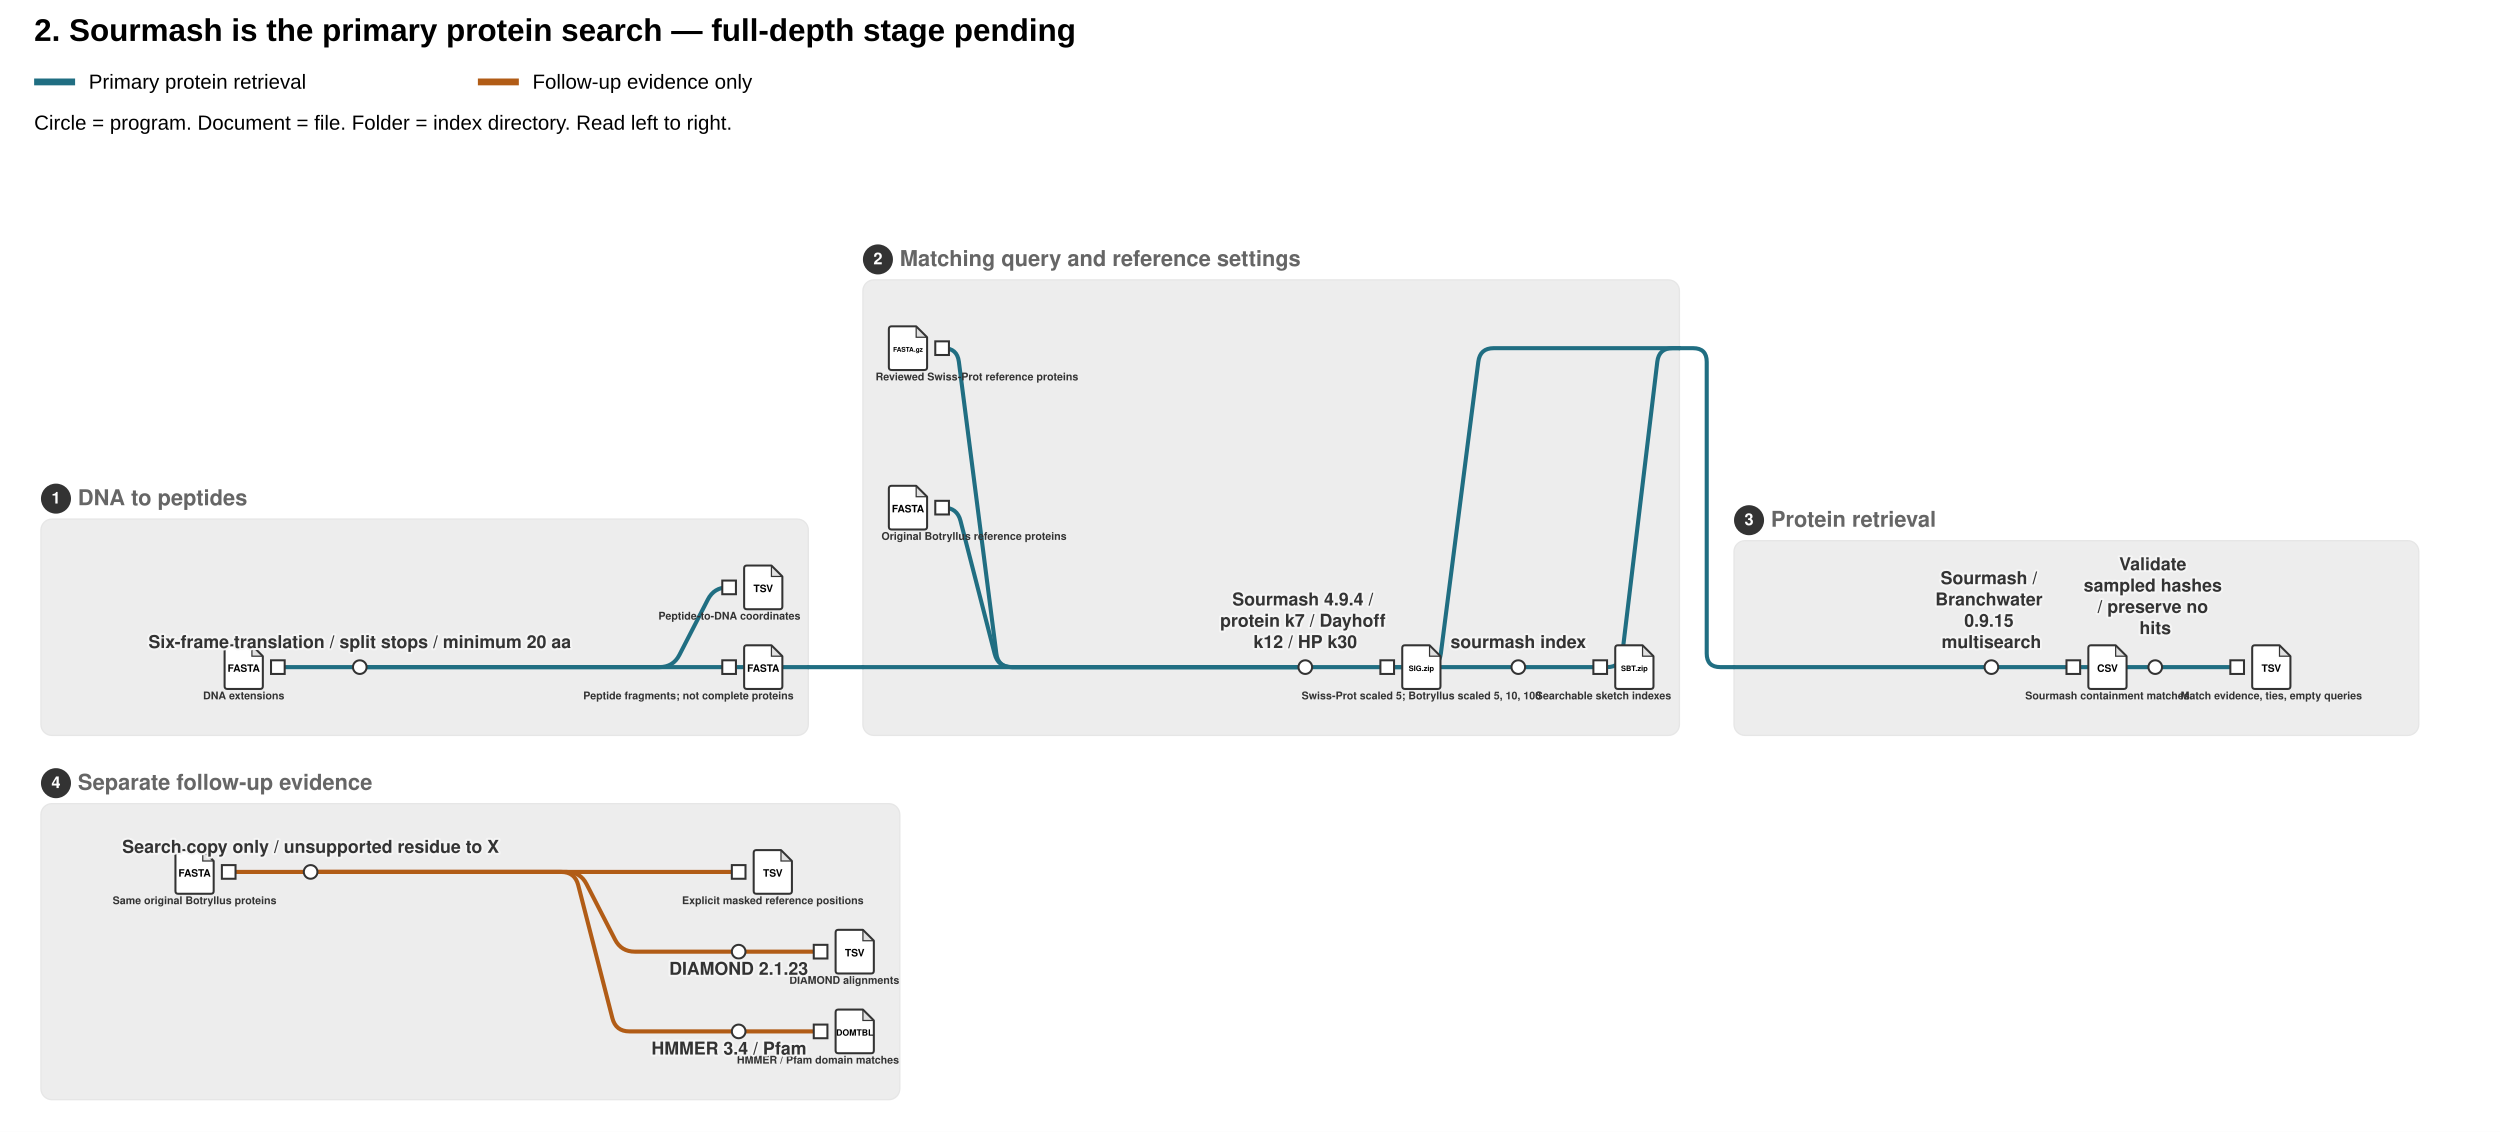
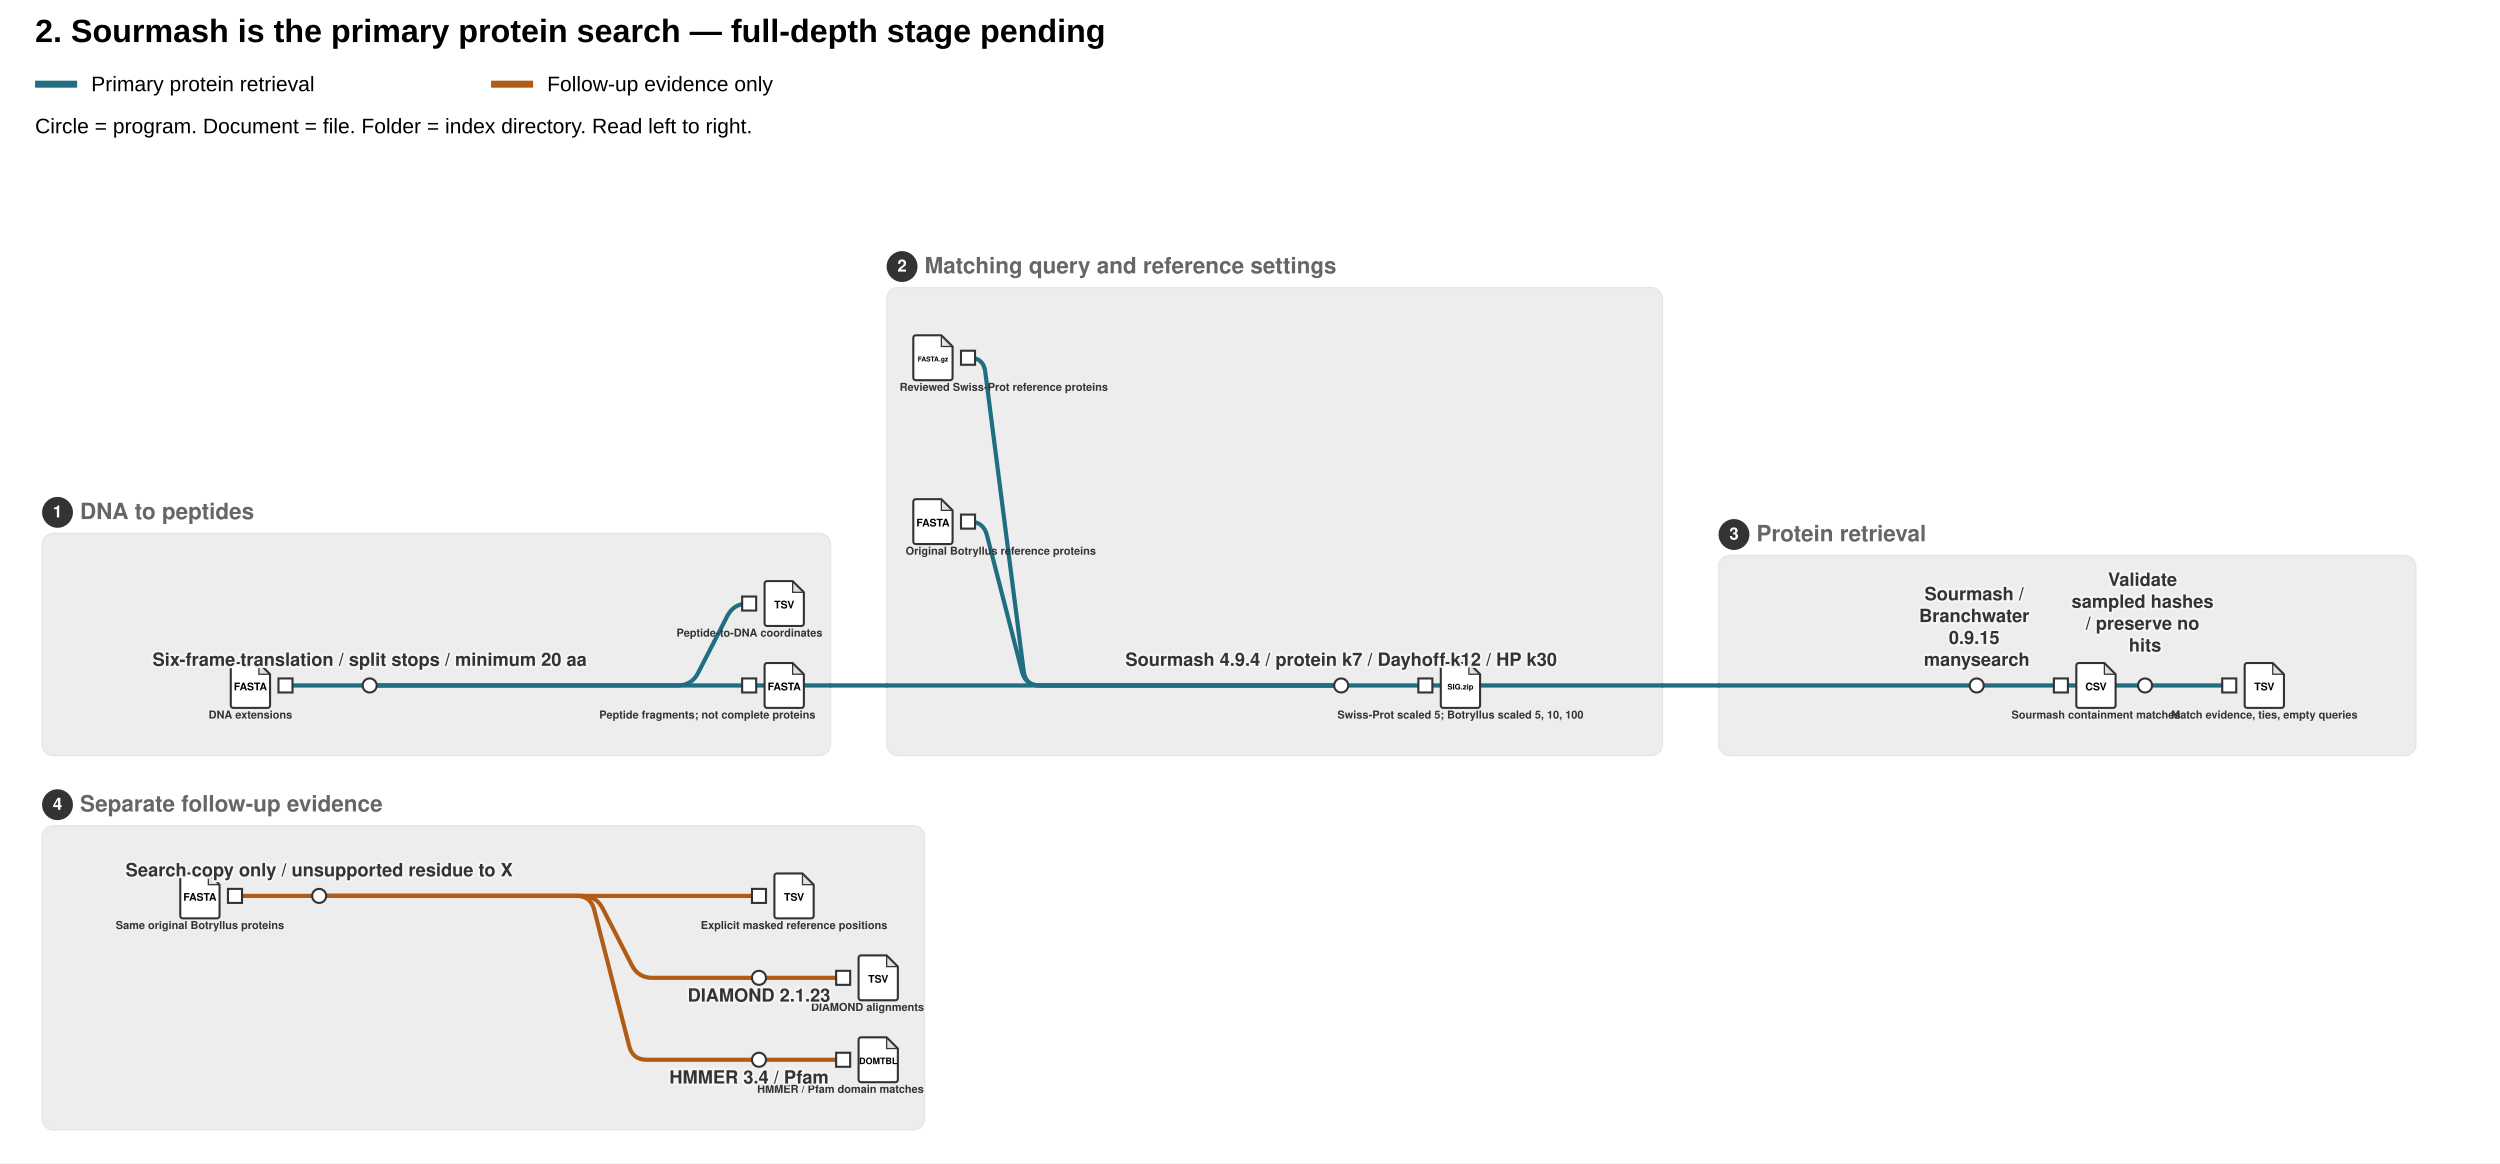
- <svg xmlns="http://www.w3.org/2000/svg" width="1831.0" height="829.0" viewBox="0 0 1831.0 829.0" style="color-scheme: light">
+ <svg xmlns="http://www.w3.org/2000/svg" width="1782.0" height="829.0" viewBox="0 0 1782.0 829.0" style="color-scheme: light">
  <rect width="100%" height="100%" fill="white" />
  <text x="25" y="30" font-family="Arial" font-size="23" font-weight="bold">2. Sourmash is the primary protein search — full-depth stage pending</text>
  <path d="M25,60 h30" stroke="#206E82" stroke-width="5" />
  <text x="65" y="65" font-family="Arial" font-size="15">Primary protein retrieval</text>
  <path d="M350,60 h30" stroke="#b15c16" stroke-width="5" />
  <text x="390" y="65" font-family="Arial" font-size="15">Follow-up evidence only</text>
  <text x="25" y="95" font-family="Arial" font-size="15">Circle = program. Document = file. Folder = index directory. Read left to right.</text>
  <g transform="translate(0,135)">
    <defs>
</defs>
    <style>.nf-metro-bg { fill: var(--nfm-map-bg, light-dark(#f5f5f5, #2b2b2b)); }
.nf-metro-title { fill: var(--nfm-map-title-color, light-dark(#111111, #ffffff)); }
.nf-metro-station-label { fill: var(--nfm-map-label-color, light-dark(#333333, #e0e0e0)); }
.nf-metro-section-box { fill: var(--nfm-map-section-fill, light-dark(#ededed, #373737)); stroke: var(--nfm-map-section-stroke, light-dark(#e6e6e6, #595959)); }
.nf-metro-section-label { fill: var(--nfm-map-section-label-color, light-dark(#666666, #c8c8c8)); }
.nf-metro-group-label { fill: var(--nfm-map-section-label-color, light-dark(#666666, #c8c8c8)); }
.nf-metro-group-underline { stroke: var(--nfm-map-section-label-color, light-dark(#666666, #c8c8c8)); }
.nf-metro-legend-bg { fill: var(--nfm-map-legend-bg, light-dark(rgba(255, 255, 255, 0.8), rgba(0, 0, 0, 0.3))); }
.nf-metro-legend-text { fill: var(--nfm-map-legend-text-color, light-dark(#333333, #e0e0e0)); }
.nf-metro-marker-stroke { stroke: var(--nfm-map-marker-stroke, light-dark(#333333, #f0f0f0)); }
.nf-metro-label-halo { fill: var(--nfm-map-bg, light-dark(#f5f5f5, #2b2b2b)); stroke: var(--nfm-map-bg, light-dark(#f5f5f5, #2b2b2b)); }</style>
    <rect x="30.0" y="245.2" width="562.0" height="158.4" rx="8" ry="8" fill="#ededed" stroke="#e6e6e6" stroke-width="1.0" class="nf-metro-section-box" data-section-id="translate" data-section-lines="primary" />
    <circle cx="41.0" cy="230.2" r="11" fill="#333333" class="nf-metro-section-num-circle" data-section-id="translate" />
    <text x="41.0" y="230.2" font-size="12" fill="#ffffff" font-family="'Helvetica Neue', Helvetica, Arial, sans-serif" font-weight="bold" text-anchor="middle" dy="0.3em" data-section-id="translate">1</text>
    <text x="57.0" y="230.2" font-size="16.0" fill="#666666" font-family="'Helvetica Neue', Helvetica, Arial, sans-serif" font-weight="bold" dy="0.3em" class="nf-metro-section-label" data-section-id="translate">DNA to peptides</text>
-     <rect x="632.0" y="70.0" width="598.0" height="333.6" rx="8" ry="8" fill="#ededed" stroke="#e6e6e6" stroke-width="1.0" class="nf-metro-section-box" data-section-id="sketch" data-section-lines="primary" />
+     <rect x="632.0" y="70.0" width="553.0" height="333.6" rx="8" ry="8" fill="#ededed" stroke="#e6e6e6" stroke-width="1.0" class="nf-metro-section-box" data-section-id="sketch" data-section-lines="primary" />
    <circle cx="643.0" cy="55.0" r="11" fill="#333333" class="nf-metro-section-num-circle" data-section-id="sketch" />
    <text x="643.0" y="55.0" font-size="12" fill="#ffffff" font-family="'Helvetica Neue', Helvetica, Arial, sans-serif" font-weight="bold" text-anchor="middle" dy="0.3em" data-section-id="sketch">2</text>
    <text x="659.0" y="55.0" font-size="16.0" fill="#666666" font-family="'Helvetica Neue', Helvetica, Arial, sans-serif" font-weight="bold" dy="0.3em" class="nf-metro-section-label" data-section-id="sketch">Matching query and reference settings</text>
-     <rect x="1270.0" y="261.0" width="501.5" height="142.6" rx="8" ry="8" fill="#ededed" stroke="#e6e6e6" stroke-width="1.0" class="nf-metro-section-box" data-section-id="search" data-section-lines="primary" />
-     <circle cx="1281.0" cy="246.0" r="11" fill="#333333" class="nf-metro-section-num-circle" data-section-id="search" />
-     <text x="1281.0" y="246.0" font-size="12" fill="#ffffff" font-family="'Helvetica Neue', Helvetica, Arial, sans-serif" font-weight="bold" text-anchor="middle" dy="0.3em" data-section-id="search">3</text>
-     <text x="1297.0" y="246.0" font-size="16.0" fill="#666666" font-family="'Helvetica Neue', Helvetica, Arial, sans-serif" font-weight="bold" dy="0.3em" class="nf-metro-section-label" data-section-id="search">Protein retrieval</text>
+     <rect x="1225.0" y="261.0" width="497.0" height="142.6" rx="8" ry="8" fill="#ededed" stroke="#e6e6e6" stroke-width="1.0" class="nf-metro-section-box" data-section-id="search" data-section-lines="primary" />
+     <circle cx="1236.0" cy="246.0" r="11" fill="#333333" class="nf-metro-section-num-circle" data-section-id="search" />
+     <text x="1236.0" y="246.0" font-size="12" fill="#ffffff" font-family="'Helvetica Neue', Helvetica, Arial, sans-serif" font-weight="bold" text-anchor="middle" dy="0.3em" data-section-id="search">3</text>
+     <text x="1252.0" y="246.0" font-size="16.0" fill="#666666" font-family="'Helvetica Neue', Helvetica, Arial, sans-serif" font-weight="bold" dy="0.3em" class="nf-metro-section-label" data-section-id="search">Protein retrieval</text>
    <rect x="30.0" y="453.6" width="629.0" height="216.8" rx="8" ry="8" fill="#ededed" stroke="#e6e6e6" stroke-width="1.0" class="nf-metro-section-box" data-section-id="annotation" data-section-lines="followup" />
    <circle cx="41.0" cy="438.6" r="11" fill="#333333" class="nf-metro-section-num-circle" data-section-id="annotation" />
    <text x="41.0" y="438.6" font-size="12" fill="#ffffff" font-family="'Helvetica Neue', Helvetica, Arial, sans-serif" font-weight="bold" text-anchor="middle" dy="0.3em" data-section-id="annotation">4</text>
    <text x="57.0" y="438.6" font-size="16.0" fill="#666666" font-family="'Helvetica Neue', Helvetica, Arial, sans-serif" font-weight="bold" dy="0.3em" class="nf-metro-section-label" data-section-id="annotation">Separate follow-up evidence</text>
    <path d="M167.5,503.6 L227.5,503.6" stroke="#b15c16" stroke-width="3.0" stroke-linecap="round" class="metro-line-followup" data-line-id="followup" />
    <path d="M227.5,503.6 L541.0,503.6" stroke="#b15c16" stroke-width="3.0" stroke-linecap="round" class="metro-line-followup" data-line-id="followup" />
    <path d="M227.5,503.6 L415.0,503.6 Q425.0,503.6,429.569,512.495 L450.431,553.105 Q455.0,562.0,465.0,562.0 L541.0,562.0" stroke="#b15c16" stroke-width="3.0" fill="none" stroke-linecap="round" stroke-linejoin="round" class="metro-line-followup" data-line-id="followup" />
    <path d="M227.5,503.6 L411.0,503.6 Q421.0,503.6,423.488,513.286 L448.512,610.714 Q451.0,620.4,461.0,620.4 L541.0,620.4" stroke="#b15c16" stroke-width="3.0" fill="none" stroke-linecap="round" stroke-linejoin="round" class="metro-line-followup" data-line-id="followup" />
    <path d="M541.0,562.0 L601.0,562.0" stroke="#b15c16" stroke-width="3.0" stroke-linecap="round" class="metro-line-followup" data-line-id="followup" />
    <path d="M541.0,620.4 L601.0,620.4" stroke="#b15c16" stroke-width="3.0" stroke-linecap="round" class="metro-line-followup" data-line-id="followup" />
    <path d="M203.5,353.6 L263.5,353.6" stroke="#206E82" stroke-width="3.0" stroke-linecap="round" class="metro-line-primary" data-line-id="primary" />
    <path d="M263.5,353.6 L534.0,353.6" stroke="#206E82" stroke-width="3.0" stroke-linecap="round" class="metro-line-primary" data-line-id="primary" />
    <path d="M263.5,353.6 L483.0,353.6 Q493.0,353.6,497.569,344.705 L518.431,304.095 Q523.0,295.2,533.0,295.2 L534.0,295.2" stroke="#206E82" stroke-width="3.0" fill="none" stroke-linecap="round" stroke-linejoin="round" class="metro-line-primary" data-line-id="primary" />
    <path d="M690.0,236.8 L691.0,236.8 Q701.0,236.8,703.488,246.486 L728.512,343.914 Q731.0,353.6,741.0,353.6 L956.0,353.6" stroke="#206E82" stroke-width="3.0" fill="none" stroke-linecap="round" stroke-linejoin="round" class="metro-line-primary" data-line-id="primary" />
    <path d="M690.0,120.0 L691.0,120.0 Q701.0,120.0,702.274,129.919 L729.726,343.681 Q731.0,353.6,741.0,353.6 L956.0,353.6" stroke="#206E82" stroke-width="3.0" fill="none" stroke-linecap="round" stroke-linejoin="round" class="metro-line-primary" data-line-id="primary" />
    <path d="M956.0,353.6 L1016.0,353.6" stroke="#206E82" stroke-width="3.0" stroke-linecap="round" class="metro-line-primary" data-line-id="primary" />
-     <path d="M1016.0,353.6 L1112.0,353.6" stroke="#206E82" stroke-width="3.0" stroke-linecap="round" class="metro-line-primary" data-line-id="primary" />
-     <path d="M1112.0,353.6 L1172.0,353.6" stroke="#206E82" stroke-width="3.0" stroke-linecap="round" class="metro-line-primary" data-line-id="primary" />
-     <path d="M1458.5,353.6 L1518.5,353.6" stroke="#206E82" stroke-width="3.0" stroke-linecap="round" class="metro-line-primary" data-line-id="primary" />
-     <path d="M1518.5,353.6 L1578.5,353.6" stroke="#206E82" stroke-width="3.0" stroke-linecap="round" class="metro-line-primary" data-line-id="primary" />
-     <path d="M1578.5,353.6 L1638.5,353.6" stroke="#206E82" stroke-width="3.0" stroke-linecap="round" class="metro-line-primary" data-line-id="primary" />
+     <path d="M1409.0,353.6 L1469.0,353.6" stroke="#206E82" stroke-width="3.0" stroke-linecap="round" class="metro-line-primary" data-line-id="primary" />
+     <path d="M1469.0,353.6 L1529.0,353.6" stroke="#206E82" stroke-width="3.0" stroke-linecap="round" class="metro-line-primary" data-line-id="primary" />
+     <path d="M1529.0,353.6 L1589.0,353.6" stroke="#206E82" stroke-width="3.0" stroke-linecap="round" class="metro-line-primary" data-line-id="primary" />
    <path d="M534.0,353.6 L592.0,353.6" stroke="#206E82" stroke-width="3.0" stroke-linecap="round" class="metro-line-primary" data-line-id="primary" />
    <path d="M632.0,353.6 L956.0,353.6" stroke="#206E82" stroke-width="3.0" stroke-linecap="round" class="metro-line-primary" data-line-id="primary" />
-     <path d="M1016.0,353.6 L1044.0,353.6 Q1054.0,353.6,1055.274,343.681 L1082.726,129.919 Q1084.0,120.0,1094.0,120.0 L1230.0,120.0" stroke="#206E82" stroke-width="3.0" fill="none" stroke-linecap="round" stroke-linejoin="round" class="metro-line-primary" data-line-id="primary" />
-     <path d="M1270.0,353.6 L1458.5,353.6" stroke="#206E82" stroke-width="3.0" stroke-linecap="round" class="metro-line-primary" data-line-id="primary" />
-     <path d="M1172.0,353.6 L1177.0,353.6 Q1187.0,353.6,1188.19,343.671 L1213.81,129.929 Q1215.0,120.0,1225.0,120.0 L1230.0,120.0" stroke="#206E82" stroke-width="3.0" fill="none" stroke-linecap="round" stroke-linejoin="round" class="metro-line-primary" data-line-id="primary" />
+     <path d="M1016.0,353.6 L1185.0,353.6" stroke="#206E82" stroke-width="3.0" stroke-linecap="round" class="metro-line-primary" data-line-id="primary" />
+     <path d="M1225.0,353.6 L1409.0,353.6" stroke="#206E82" stroke-width="3.0" stroke-linecap="round" class="metro-line-primary" data-line-id="primary" />
    <path d="M592.0,353.6 L632.0,353.6" stroke="#206E82" stroke-width="3.0" stroke-linecap="round" class="metro-line-primary" data-line-id="primary" />
-     <path d="M1230.0,120.0 L1240.0,120.0 Q1250.0,120.0,1250.0,130.0 L1250.0,343.6 Q1250.0,353.6,1260.0,353.6 L1270.0,353.6" stroke="#206E82" stroke-width="3.0" fill="none" stroke-linecap="round" stroke-linejoin="round" class="metro-line-primary" data-line-id="primary" />
+     <path d="M1185.0,353.6 L1225.0,353.6" stroke="#206E82" stroke-width="3.0" stroke-linecap="round" class="metro-line-primary" data-line-id="primary" />
    <g class="nf-metro-station-group" data-node-id="dna" data-node-cx="203.5" data-node-cy="353.6" data-node-r="5.0" data-node-groups="primary" data-node-region="translate" data-node-w="10.0" data-node-h="10.0" data-node-rx="5.0">
      <rect x="198.5" y="348.6" width="10.0" height="10.0" fill="#ffffff" stroke="#333333" stroke-width="1.5" class="nf-metro-station" data-station-id="dna" data-station-lines="primary" data-station-label="dna" data-section-id="translate" data-section-name="DNA to peptides" />
      <g data-station-id="dna">
        <path d="M166.5,337.6 L184.5,337.6 L192.5,345.6 L192.5,367.6 Q192.5,369.6,190.5,369.6 L166.5,369.6 Q164.5,369.6,164.5,367.6 L164.5,339.6 Q164.5,337.6,166.5,337.6 Z" fill="#ffffff" stroke="#333333" stroke-width="1.5" stroke-linejoin="round" />
        <path d="M184.5,337.6 L184.5,345.6 L192.5,345.6 Z" fill="#333333" opacity="0.15" stroke="none" />
        <path d="M184.5,337.6 L184.5,345.6 L192.5,345.6" fill="none" stroke="#333333" stroke-width="0.9" />
        <text x="178.5" y="354.8" font-size="7.5" fill="#000000" font-family="'Helvetica Neue', Helvetica, Arial, sans-serif" font-weight="bold" text-anchor="middle" dy="0.3em">FASTA</text>
        <text x="178.5" y="373.6" font-size="7.8" fill="#333333" font-family="'Helvetica Neue', Helvetica, Arial, sans-serif" font-weight="bold" text-anchor="middle" dominant-baseline="hanging" class="nf-metro-station-label">DNA extensions</text>
      </g>
    </g>
    <g class="nf-metro-station-group" data-node-id="tr" data-node-cx="263.5" data-node-cy="353.6" data-node-r="5.0" data-node-groups="primary" data-node-region="translate" data-node-w="10.0" data-node-h="10.0" data-node-rx="5.0">
      <rect x="258.5" y="348.6" width="10.0" height="10.0" rx="5.0" ry="5.0" fill="#ffffff" stroke="#333333" stroke-width="1.5" class="nf-metro-station" data-station-id="tr" data-station-lines="primary" data-station-label="Six-frame translation / split stops / minimum 20 aa" data-section-id="translate" data-section-name="DNA to peptides" />
    </g>
    <g class="nf-metro-station-group" data-node-id="peptide" data-node-cx="534.0" data-node-cy="353.6" data-node-r="5.0" data-node-groups="primary" data-node-region="translate" data-node-w="10.0" data-node-h="10.0" data-node-rx="5.0">
      <rect x="529.0" y="348.6" width="10.0" height="10.0" fill="#ffffff" stroke="#333333" stroke-width="1.5" class="nf-metro-station" data-station-id="peptide" data-station-lines="primary" data-station-label="peptide" data-section-id="translate" data-section-name="DNA to peptides" />
      <g data-station-id="peptide">
        <path d="M547.0,337.6 L565.0,337.6 L573.0,345.6 L573.0,367.6 Q573.0,369.6,571.0,369.6 L547.0,369.6 Q545.0,369.6,545.0,367.6 L545.0,339.6 Q545.0,337.6,547.0,337.6 Z" fill="#ffffff" stroke="#333333" stroke-width="1.5" stroke-linejoin="round" />
        <path d="M565.0,337.6 L565.0,345.6 L573.0,345.6 Z" fill="#333333" opacity="0.15" stroke="none" />
        <path d="M565.0,337.6 L565.0,345.6 L573.0,345.6" fill="none" stroke="#333333" stroke-width="0.9" />
        <text x="559.0" y="354.8" font-size="7.5" fill="#000000" font-family="'Helvetica Neue', Helvetica, Arial, sans-serif" font-weight="bold" text-anchor="middle" dy="0.3em">FASTA</text>
        <text x="504.2" y="373.6" font-size="7.8" fill="#333333" font-family="'Helvetica Neue', Helvetica, Arial, sans-serif" font-weight="bold" text-anchor="middle" dominant-baseline="hanging" class="nf-metro-station-label">Peptide fragments; not complete proteins</text>
      </g>
    </g>
    <g class="nf-metro-station-group" data-node-id="member" data-node-cx="534.0" data-node-cy="295.2" data-node-r="5.0" data-node-groups="primary" data-node-region="translate" data-node-w="10.0" data-node-h="10.0" data-node-rx="5.0">
      <rect x="529.0" y="290.2" width="10.0" height="10.0" fill="#ffffff" stroke="#333333" stroke-width="1.5" class="nf-metro-station" data-station-id="member" data-station-lines="primary" data-station-label="member" data-section-id="translate" data-section-name="DNA to peptides" />
      <g data-station-id="member">
        <path d="M547.0,279.2 L565.0,279.2 L573.0,287.2 L573.0,309.2 Q573.0,311.2,571.0,311.2 L547.0,311.2 Q545.0,311.2,545.0,309.2 L545.0,281.2 Q545.0,279.2,547.0,279.2 Z" fill="#ffffff" stroke="#333333" stroke-width="1.5" stroke-linejoin="round" />
        <path d="M565.0,279.2 L565.0,287.2 L573.0,287.2 Z" fill="#333333" opacity="0.15" stroke="none" />
        <path d="M565.0,279.2 L565.0,287.2 L573.0,287.2" fill="none" stroke="#333333" stroke-width="0.9" />
        <text x="559.0" y="296.4" font-size="7.5" fill="#000000" font-family="'Helvetica Neue', Helvetica, Arial, sans-serif" font-weight="bold" text-anchor="middle" dy="0.3em">TSV</text>
        <text x="534.23" y="315.2" font-size="7.8" fill="#333333" font-family="'Helvetica Neue', Helvetica, Arial, sans-serif" font-weight="bold" text-anchor="middle" dominant-baseline="hanging" class="nf-metro-station-label">Peptide-to-DNA coordinates</text>
      </g>
    </g>
    <g class="nf-metro-station-group" data-node-id="bot" data-node-cx="690.0" data-node-cy="236.8" data-node-r="5.0" data-node-groups="primary" data-node-region="sketch" data-node-w="10.0" data-node-h="10.0" data-node-rx="5.0">
      <rect x="685.0" y="231.8" width="10.0" height="10.0" fill="#ffffff" stroke="#333333" stroke-width="1.5" class="nf-metro-station" data-station-id="bot" data-station-lines="primary" data-station-label="bot" data-section-id="sketch" data-section-name="Matching query and reference settings" />
      <g data-station-id="bot">
        <path d="M653.0,220.8 L671.0,220.8 L679.0,228.8 L679.0,250.8 Q679.0,252.8,677.0,252.8 L653.0,252.8 Q651.0,252.8,651.0,250.8 L651.0,222.8 Q651.0,220.8,653.0,220.8 Z" fill="#ffffff" stroke="#333333" stroke-width="1.5" stroke-linejoin="round" />
        <path d="M671.0,220.8 L671.0,228.8 L679.0,228.8 Z" fill="#333333" opacity="0.15" stroke="none" />
        <path d="M671.0,220.8 L671.0,228.8 L679.0,228.8" fill="none" stroke="#333333" stroke-width="0.9" />
        <text x="665.0" y="238" font-size="7.5" fill="#000000" font-family="'Helvetica Neue', Helvetica, Arial, sans-serif" font-weight="bold" text-anchor="middle" dy="0.3em">FASTA</text>
        <text x="713.365" y="256.8" font-size="7.8" fill="#333333" font-family="'Helvetica Neue', Helvetica, Arial, sans-serif" font-weight="bold" text-anchor="middle" dominant-baseline="hanging" class="nf-metro-station-label">Original Botryllus reference proteins</text>
      </g>
    </g>
    <g class="nf-metro-station-group" data-node-id="swiss" data-node-cx="690.0" data-node-cy="120.0" data-node-r="5.0" data-node-groups="primary" data-node-region="sketch" data-node-w="10.0" data-node-h="10.0" data-node-rx="5.0">
      <rect x="685.0" y="115.0" width="10.0" height="10.0" fill="#ffffff" stroke="#333333" stroke-width="1.5" class="nf-metro-station" data-station-id="swiss" data-station-lines="primary" data-station-label="swiss" data-section-id="sketch" data-section-name="Matching query and reference settings" />
      <g data-station-id="swiss">
        <path d="M653.0,104.0 L671.0,104.0 L679.0,112.0 L679.0,134.0 Q679.0,136.0,677.0,136.0 L653.0,136.0 Q651.0,136.0,651.0,134.0 L651.0,106.0 Q651.0,104.0,653.0,104.0 Z" fill="#ffffff" stroke="#333333" stroke-width="1.5" stroke-linejoin="round" />
        <path d="M671.0,104.0 L671.0,112.0 L679.0,112.0 Z" fill="#333333" opacity="0.15" stroke="none" />
        <path d="M671.0,104.0 L671.0,112.0 L679.0,112.0" fill="none" stroke="#333333" stroke-width="0.9" />
        <text x="665.0" y="121.2" font-size="4.792" fill="#000000" font-family="'Helvetica Neue', Helvetica, Arial, sans-serif" font-weight="bold" text-anchor="middle" dy="0.3em">FASTA.gz</text>
        <text x="715.51" y="140.0" font-size="7.8" fill="#333333" font-family="'Helvetica Neue', Helvetica, Arial, sans-serif" font-weight="bold" text-anchor="middle" dominant-baseline="hanging" class="nf-metro-station-label">Reviewed Swiss-Prot reference proteins</text>
      </g>
    </g>
    <g class="nf-metro-station-group" data-node-id="sk" data-node-cx="956.0" data-node-cy="353.6" data-node-r="5.0" data-node-groups="primary" data-node-region="sketch" data-node-w="10.0" data-node-h="10.0" data-node-rx="5.0">
      <rect x="951.0" y="348.6" width="10.0" height="10.0" rx="5.0" ry="5.0" fill="#ffffff" stroke="#333333" stroke-width="1.5" class="nf-metro-station" data-station-id="sk" data-station-lines="primary" data-station-label="Sourmash 4.9.4 / protein k7 / Dayhoff k12 / HP k30" data-section-id="sketch" data-section-name="Matching query and reference settings" />
    </g>
    <g class="nf-metro-station-group" data-node-id="sig" data-node-cx="1016.0" data-node-cy="353.6" data-node-r="5.0" data-node-groups="primary" data-node-region="sketch" data-node-w="10.0" data-node-h="10.0" data-node-rx="5.0">
      <rect x="1011.0" y="348.6" width="10.0" height="10.0" fill="#ffffff" stroke="#333333" stroke-width="1.5" class="nf-metro-station" data-station-id="sig" data-station-lines="primary" data-station-label="sig" data-section-id="sketch" data-section-name="Matching query and reference settings" />
      <g data-station-id="sig">
        <path d="M1029.0,337.6 L1047.0,337.6 L1055.0,345.6 L1055.0,367.6 Q1055.0,369.6,1053.0,369.6 L1029.0,369.6 Q1027.0,369.6,1027.0,367.6 L1027.0,339.6 Q1027.0,337.6,1029.0,337.6 Z" fill="#ffffff" stroke="#333333" stroke-width="1.5" stroke-linejoin="round" />
        <path d="M1047.0,337.6 L1047.0,345.6 L1055.0,345.6 Z" fill="#333333" opacity="0.15" stroke="none" />
        <path d="M1047.0,337.6 L1047.0,345.6 L1055.0,345.6" fill="none" stroke="#333333" stroke-width="0.9" />
        <text x="1041.0" y="354.8" font-size="5.476" fill="#000000" font-family="'Helvetica Neue', Helvetica, Arial, sans-serif" font-weight="bold" text-anchor="middle" dy="0.3em">SIG.zip</text>
        <text x="1041.0" y="373.6" font-size="7.8" fill="#333333" font-family="'Helvetica Neue', Helvetica, Arial, sans-serif" font-weight="bold" text-anchor="middle" dominant-baseline="hanging" class="nf-metro-station-label">Swiss-Prot scaled 5; Botryllus scaled 5, 10, 100</text>
      </g>
    </g>
-     <g class="nf-metro-station-group" data-node-id="ix" data-node-cx="1112.0" data-node-cy="353.6" data-node-r="5.0" data-node-groups="primary" data-node-region="sketch" data-node-w="10.0" data-node-h="10.0" data-node-rx="5.0">
-       <rect x="1107.0" y="348.6" width="10.0" height="10.0" rx="5.0" ry="5.0" fill="#ffffff" stroke="#333333" stroke-width="1.5" class="nf-metro-station" data-station-id="ix" data-station-lines="primary" data-station-label="sourmash index" data-section-id="sketch" data-section-name="Matching query and reference settings" />
-     </g>
-     <g class="nf-metro-station-group" data-node-id="sbt" data-node-cx="1172.0" data-node-cy="353.6" data-node-r="5.0" data-node-groups="primary" data-node-region="sketch" data-node-w="10.0" data-node-h="10.0" data-node-rx="5.0">
-       <rect x="1167.0" y="348.6" width="10.0" height="10.0" fill="#ffffff" stroke="#333333" stroke-width="1.5" class="nf-metro-station" data-station-id="sbt" data-station-lines="primary" data-station-label="sbt" data-section-id="sketch" data-section-name="Matching query and reference settings" />
-       <g data-station-id="sbt">
-         <path d="M1185.0,337.6 L1203.0,337.6 L1211.0,345.6 L1211.0,367.6 Q1211.0,369.6,1209.0,369.6 L1185.0,369.6 Q1183.0,369.6,1183.0,367.6 L1183.0,339.6 Q1183.0,337.6,1185.0,337.6 Z" fill="#ffffff" stroke="#333333" stroke-width="1.5" stroke-linejoin="round" />
-         <path d="M1203.0,337.6 L1203.0,345.6 L1211.0,345.6 Z" fill="#333333" opacity="0.15" stroke="none" />
-         <path d="M1203.0,337.6 L1203.0,345.6 L1211.0,345.6" fill="none" stroke="#333333" stroke-width="0.9" />
-         <text x="1197.0" y="354.8" font-size="5.476" fill="#000000" font-family="'Helvetica Neue', Helvetica, Arial, sans-serif" font-weight="bold" text-anchor="middle" dy="0.3em">SBT.zip</text>
-         <text x="1174.375" y="373.6" font-size="7.8" fill="#333333" font-family="'Helvetica Neue', Helvetica, Arial, sans-serif" font-weight="bold" text-anchor="middle" dominant-baseline="hanging" class="nf-metro-station-label">Searchable sketch indexes</text>
-       </g>
-     </g>
-     <g class="nf-metro-station-group" data-node-id="ss" data-node-cx="1458.5" data-node-cy="353.6" data-node-r="5.0" data-node-groups="primary" data-node-region="search" data-node-w="10.0" data-node-h="10.0" data-node-rx="5.0">
-       <rect x="1453.5" y="348.6" width="10.0" height="10.0" rx="5.0" ry="5.0" fill="#ffffff" stroke="#333333" stroke-width="1.5" class="nf-metro-station" data-station-id="ss" data-station-lines="primary" data-station-label="Sourmash / Branchwater 0.9.15 multisearch" data-section-id="search" data-section-name="Protein retrieval" />
-     </g>
-     <g class="nf-metro-station-group" data-node-id="hits" data-node-cx="1518.5" data-node-cy="353.6" data-node-r="5.0" data-node-groups="primary" data-node-region="search" data-node-w="10.0" data-node-h="10.0" data-node-rx="5.0">
-       <rect x="1513.5" y="348.6" width="10.0" height="10.0" fill="#ffffff" stroke="#333333" stroke-width="1.5" class="nf-metro-station" data-station-id="hits" data-station-lines="primary" data-station-label="hits" data-section-id="search" data-section-name="Protein retrieval" />
+     <g class="nf-metro-station-group" data-node-id="ss" data-node-cx="1409.0" data-node-cy="353.6" data-node-r="5.0" data-node-groups="primary" data-node-region="search" data-node-w="10.0" data-node-h="10.0" data-node-rx="5.0">
+       <rect x="1404.0" y="348.6" width="10.0" height="10.0" rx="5.0" ry="5.0" fill="#ffffff" stroke="#333333" stroke-width="1.5" class="nf-metro-station" data-station-id="ss" data-station-lines="primary" data-station-label="Sourmash / Branchwater 0.9.15 manysearch" data-section-id="search" data-section-name="Protein retrieval" />
+     </g>
+     <g class="nf-metro-station-group" data-node-id="hits" data-node-cx="1469.0" data-node-cy="353.6" data-node-r="5.0" data-node-groups="primary" data-node-region="search" data-node-w="10.0" data-node-h="10.0" data-node-rx="5.0">
+       <rect x="1464.0" y="348.6" width="10.0" height="10.0" fill="#ffffff" stroke="#333333" stroke-width="1.5" class="nf-metro-station" data-station-id="hits" data-station-lines="primary" data-station-label="hits" data-section-id="search" data-section-name="Protein retrieval" />
      <g data-station-id="hits">
-         <path d="M1531.5,337.6 L1549.5,337.6 L1557.5,345.6 L1557.5,367.6 Q1557.5,369.6,1555.5,369.6 L1531.5,369.6 Q1529.5,369.6,1529.5,367.6 L1529.5,339.6 Q1529.5,337.6,1531.5,337.6 Z" fill="#ffffff" stroke="#333333" stroke-width="1.5" stroke-linejoin="round" />
-         <path d="M1549.5,337.6 L1549.5,345.6 L1557.5,345.6 Z" fill="#333333" opacity="0.15" stroke="none" />
-         <path d="M1549.5,337.6 L1549.5,345.6 L1557.5,345.6" fill="none" stroke="#333333" stroke-width="0.9" />
-         <text x="1543.5" y="354.8" font-size="7.5" fill="#000000" font-family="'Helvetica Neue', Helvetica, Arial, sans-serif" font-weight="bold" text-anchor="middle" dy="0.3em">CSV</text>
-         <text x="1543.5" y="373.6" font-size="7.8" fill="#333333" font-family="'Helvetica Neue', Helvetica, Arial, sans-serif" font-weight="bold" text-anchor="middle" dominant-baseline="hanging" class="nf-metro-station-label">Sourmash containment matches</text>
-       </g>
-     </g>
-     <g class="nf-metro-station-group" data-node-id="ev" data-node-cx="1578.5" data-node-cy="353.6" data-node-r="5.0" data-node-groups="primary" data-node-region="search" data-node-w="10.0" data-node-h="10.0" data-node-rx="5.0">
-       <rect x="1573.5" y="348.6" width="10.0" height="10.0" rx="5.0" ry="5.0" fill="#ffffff" stroke="#333333" stroke-width="1.5" class="nf-metro-station" data-station-id="ev" data-station-lines="primary" data-station-label="Validate sampled hashes / preserve no hits" data-section-id="search" data-section-name="Protein retrieval" />
-     </g>
-     <g class="nf-metro-station-group" data-node-id="evidence" data-node-cx="1638.5" data-node-cy="353.6" data-node-r="5.0" data-node-groups="primary" data-node-region="search" data-node-w="10.0" data-node-h="10.0" data-node-rx="5.0">
-       <rect x="1633.5" y="348.6" width="10.0" height="10.0" fill="#ffffff" stroke="#333333" stroke-width="1.5" class="nf-metro-station" data-station-id="evidence" data-station-lines="primary" data-station-label="evidence" data-section-id="search" data-section-name="Protein retrieval" />
+         <path d="M1482.0,337.6 L1500.0,337.6 L1508.0,345.6 L1508.0,367.6 Q1508.0,369.6,1506.0,369.6 L1482.0,369.6 Q1480.0,369.6,1480.0,367.6 L1480.0,339.6 Q1480.0,337.6,1482.0,337.6 Z" fill="#ffffff" stroke="#333333" stroke-width="1.5" stroke-linejoin="round" />
+         <path d="M1500.0,337.6 L1500.0,345.6 L1508.0,345.6 Z" fill="#333333" opacity="0.15" stroke="none" />
+         <path d="M1500.0,337.6 L1500.0,345.6 L1508.0,345.6" fill="none" stroke="#333333" stroke-width="0.9" />
+         <text x="1494.0" y="354.8" font-size="7.5" fill="#000000" font-family="'Helvetica Neue', Helvetica, Arial, sans-serif" font-weight="bold" text-anchor="middle" dy="0.3em">CSV</text>
+         <text x="1494.0" y="373.6" font-size="7.8" fill="#333333" font-family="'Helvetica Neue', Helvetica, Arial, sans-serif" font-weight="bold" text-anchor="middle" dominant-baseline="hanging" class="nf-metro-station-label">Sourmash containment matches</text>
+       </g>
+     </g>
+     <g class="nf-metro-station-group" data-node-id="ev" data-node-cx="1529.0" data-node-cy="353.6" data-node-r="5.0" data-node-groups="primary" data-node-region="search" data-node-w="10.0" data-node-h="10.0" data-node-rx="5.0">
+       <rect x="1524.0" y="348.6" width="10.0" height="10.0" rx="5.0" ry="5.0" fill="#ffffff" stroke="#333333" stroke-width="1.5" class="nf-metro-station" data-station-id="ev" data-station-lines="primary" data-station-label="Validate sampled hashes / preserve no hits" data-section-id="search" data-section-name="Protein retrieval" />
+     </g>
+     <g class="nf-metro-station-group" data-node-id="evidence" data-node-cx="1589.0" data-node-cy="353.6" data-node-r="5.0" data-node-groups="primary" data-node-region="search" data-node-w="10.0" data-node-h="10.0" data-node-rx="5.0">
+       <rect x="1584.0" y="348.6" width="10.0" height="10.0" fill="#ffffff" stroke="#333333" stroke-width="1.5" class="nf-metro-station" data-station-id="evidence" data-station-lines="primary" data-station-label="evidence" data-section-id="search" data-section-name="Protein retrieval" />
      <g data-station-id="evidence">
-         <path d="M1651.5,337.6 L1669.5,337.6 L1677.5,345.6 L1677.5,367.6 Q1677.5,369.6,1675.5,369.6 L1651.5,369.6 Q1649.5,369.6,1649.5,367.6 L1649.5,339.6 Q1649.5,337.6,1651.5,337.6 Z" fill="#ffffff" stroke="#333333" stroke-width="1.5" stroke-linejoin="round" />
-         <path d="M1669.5,337.6 L1669.5,345.6 L1677.5,345.6 Z" fill="#333333" opacity="0.15" stroke="none" />
-         <path d="M1669.5,337.6 L1669.5,345.6 L1677.5,345.6" fill="none" stroke="#333333" stroke-width="0.9" />
-         <text x="1663.5" y="354.8" font-size="7.5" fill="#000000" font-family="'Helvetica Neue', Helvetica, Arial, sans-serif" font-weight="bold" text-anchor="middle" dy="0.3em">TSV</text>
-         <text x="1663.5" y="373.6" font-size="7.8" fill="#333333" font-family="'Helvetica Neue', Helvetica, Arial, sans-serif" font-weight="bold" text-anchor="middle" dominant-baseline="hanging" class="nf-metro-station-label">Match evidence, ties, empty queries</text>
+         <path d="M1602.0,337.6 L1620.0,337.6 L1628.0,345.6 L1628.0,367.6 Q1628.0,369.6,1626.0,369.6 L1602.0,369.6 Q1600.0,369.6,1600.0,367.6 L1600.0,339.6 Q1600.0,337.6,1602.0,337.6 Z" fill="#ffffff" stroke="#333333" stroke-width="1.5" stroke-linejoin="round" />
+         <path d="M1620.0,337.6 L1620.0,345.6 L1628.0,345.6 Z" fill="#333333" opacity="0.15" stroke="none" />
+         <path d="M1620.0,337.6 L1620.0,345.6 L1628.0,345.6" fill="none" stroke="#333333" stroke-width="0.9" />
+         <text x="1614.0" y="354.8" font-size="7.5" fill="#000000" font-family="'Helvetica Neue', Helvetica, Arial, sans-serif" font-weight="bold" text-anchor="middle" dy="0.3em">TSV</text>
+         <text x="1614.0" y="373.6" font-size="7.8" fill="#333333" font-family="'Helvetica Neue', Helvetica, Arial, sans-serif" font-weight="bold" text-anchor="middle" dominant-baseline="hanging" class="nf-metro-station-label">Match evidence, ties, empty queries</text>
      </g>
    </g>
    <g class="nf-metro-station-group" data-node-id="botcopy" data-node-cx="167.5" data-node-cy="503.6" data-node-r="5.0" data-node-groups="followup" data-node-region="annotation" data-node-w="10.0" data-node-h="10.0" data-node-rx="5.0">
      <rect x="162.5" y="498.6" width="10.0" height="10.0" fill="#ffffff" stroke="#333333" stroke-width="1.5" class="nf-metro-station" data-station-id="botcopy" data-station-lines="followup" data-station-label="botcopy" data-section-id="annotation" data-section-name="Separate follow-up evidence" />
      <g data-station-id="botcopy">
        <path d="M130.5,487.6 L148.5,487.6 L156.5,495.6 L156.5,517.6 Q156.5,519.6,154.5,519.6 L130.5,519.6 Q128.5,519.6,128.5,517.6 L128.5,489.6 Q128.5,487.6,130.5,487.6 Z" fill="#ffffff" stroke="#333333" stroke-width="1.5" stroke-linejoin="round" />
        <path d="M148.5,487.6 L148.5,495.6 L156.5,495.6 Z" fill="#333333" opacity="0.15" stroke="none" />
        <path d="M148.5,487.6 L148.5,495.6 L156.5,495.6" fill="none" stroke="#333333" stroke-width="0.9" />
        <text x="142.5" y="504.8" font-size="7.5" fill="#000000" font-family="'Helvetica Neue', Helvetica, Arial, sans-serif" font-weight="bold" text-anchor="middle" dy="0.3em">FASTA</text>
        <text x="142.5" y="523.6" font-size="7.8" fill="#333333" font-family="'Helvetica Neue', Helvetica, Arial, sans-serif" font-weight="bold" text-anchor="middle" dominant-baseline="hanging" class="nf-metro-station-label">Same original Botryllus proteins</text>
      </g>
    </g>
    <g class="nf-metro-station-group" data-node-id="mask" data-node-cx="227.5" data-node-cy="503.6" data-node-r="5.0" data-node-groups="followup" data-node-region="annotation" data-node-w="10.0" data-node-h="10.0" data-node-rx="5.0">
      <rect x="222.5" y="498.6" width="10.0" height="10.0" rx="5.0" ry="5.0" fill="#ffffff" stroke="#333333" stroke-width="1.5" class="nf-metro-station" data-station-id="mask" data-station-lines="followup" data-station-label="Search copy only / unsupported residue to X" data-section-id="annotation" data-section-name="Separate follow-up evidence" />
    </g>
    <g class="nf-metro-station-group" data-node-id="map" data-node-cx="541.0" data-node-cy="503.6" data-node-r="5.0" data-node-groups="followup" data-node-region="annotation" data-node-w="10.0" data-node-h="10.0" data-node-rx="5.0">
      <rect x="536.0" y="498.6" width="10.0" height="10.0" fill="#ffffff" stroke="#333333" stroke-width="1.5" class="nf-metro-station" data-station-id="map" data-station-lines="followup" data-station-label="map" data-section-id="annotation" data-section-name="Separate follow-up evidence" />
      <g data-station-id="map">
        <path d="M554.0,487.6 L572.0,487.6 L580.0,495.6 L580.0,517.6 Q580.0,519.6,578.0,519.6 L554.0,519.6 Q552.0,519.6,552.0,517.6 L552.0,489.6 Q552.0,487.6,554.0,487.6 Z" fill="#ffffff" stroke="#333333" stroke-width="1.5" stroke-linejoin="round" />
        <path d="M572.0,487.6 L572.0,495.6 L580.0,495.6 Z" fill="#333333" opacity="0.15" stroke="none" />
        <path d="M572.0,487.6 L572.0,495.6 L580.0,495.6" fill="none" stroke="#333333" stroke-width="0.9" />
        <text x="566.0" y="504.8" font-size="7.5" fill="#000000" font-family="'Helvetica Neue', Helvetica, Arial, sans-serif" font-weight="bold" text-anchor="middle" dy="0.3em">TSV</text>
        <text x="566.0" y="523.6" font-size="7.8" fill="#333333" font-family="'Helvetica Neue', Helvetica, Arial, sans-serif" font-weight="bold" text-anchor="middle" dominant-baseline="hanging" class="nf-metro-station-label">Explicit masked reference positions</text>
      </g>
    </g>
    <g class="nf-metro-station-group" data-node-id="al" data-node-cx="541.0" data-node-cy="562.0" data-node-r="5.0" data-node-groups="followup" data-node-region="annotation" data-node-w="10.0" data-node-h="10.0" data-node-rx="5.0">
      <rect x="536.0" y="557.0" width="10.0" height="10.0" rx="5.0" ry="5.0" fill="#ffffff" stroke="#333333" stroke-width="1.5" class="nf-metro-station" data-station-id="al" data-station-lines="followup" data-station-label="DIAMOND 2.1.23" data-section-id="annotation" data-section-name="Separate follow-up evidence" />
    </g>
    <g class="nf-metro-station-group" data-node-id="hm" data-node-cx="541.0" data-node-cy="620.4" data-node-r="5.0" data-node-groups="followup" data-node-region="annotation" data-node-w="10.0" data-node-h="10.0" data-node-rx="5.0">
      <rect x="536.0" y="615.4" width="10.0" height="10.0" rx="5.0" ry="5.0" fill="#ffffff" stroke="#333333" stroke-width="1.5" class="nf-metro-station" data-station-id="hm" data-station-lines="followup" data-station-label="HMMER 3.4 / Pfam" data-section-id="annotation" data-section-name="Separate follow-up evidence" />
    </g>
    <g class="nf-metro-station-group" data-node-id="diamond" data-node-cx="601.0" data-node-cy="562.0" data-node-r="5.0" data-node-groups="followup" data-node-region="annotation" data-node-w="10.0" data-node-h="10.0" data-node-rx="5.0">
      <rect x="596.0" y="557.0" width="10.0" height="10.0" fill="#ffffff" stroke="#333333" stroke-width="1.5" class="nf-metro-station" data-station-id="diamond" data-station-lines="followup" data-station-label="diamond" data-section-id="annotation" data-section-name="Separate follow-up evidence" />
      <g data-station-id="diamond">
        <path d="M614.0,546.0 L632.0,546.0 L640.0,554.0 L640.0,576.0 Q640.0,578.0,638.0,578.0 L614.0,578.0 Q612.0,578.0,612.0,576.0 L612.0,548.0 Q612.0,546.0,614.0,546.0 Z" fill="#ffffff" stroke="#333333" stroke-width="1.5" stroke-linejoin="round" />
        <path d="M632.0,546.0 L632.0,554.0 L640.0,554.0 Z" fill="#333333" opacity="0.15" stroke="none" />
        <path d="M632.0,546.0 L632.0,554.0 L640.0,554.0" fill="none" stroke="#333333" stroke-width="0.9" />
        <text x="626.0" y="563.2" font-size="7.5" fill="#000000" font-family="'Helvetica Neue', Helvetica, Arial, sans-serif" font-weight="bold" text-anchor="middle" dy="0.3em">TSV</text>
        <text x="618.39" y="582.0" font-size="7.8" fill="#333333" font-family="'Helvetica Neue', Helvetica, Arial, sans-serif" font-weight="bold" text-anchor="middle" dominant-baseline="hanging" class="nf-metro-station-label">DIAMOND alignments</text>
      </g>
    </g>
    <g class="nf-metro-station-group" data-node-id="pfam" data-node-cx="601.0" data-node-cy="620.4" data-node-r="5.0" data-node-groups="followup" data-node-region="annotation" data-node-w="10.0" data-node-h="10.0" data-node-rx="5.0">
      <rect x="596.0" y="615.4" width="10.0" height="10.0" fill="#ffffff" stroke="#333333" stroke-width="1.5" class="nf-metro-station" data-station-id="pfam" data-station-lines="followup" data-station-label="pfam" data-section-id="annotation" data-section-name="Separate follow-up evidence" />
      <g data-station-id="pfam">
        <path d="M614.0,604.4 L632.0,604.4 L640.0,612.4 L640.0,634.4 Q640.0,636.4,638.0,636.4 L614.0,636.4 Q612.0,636.4,612.0,634.4 L612.0,606.4 Q612.0,604.4,614.0,604.4 Z" fill="#ffffff" stroke="#333333" stroke-width="1.5" stroke-linejoin="round" />
        <path d="M632.0,604.4 L632.0,612.4 L640.0,612.4 Z" fill="#333333" opacity="0.15" stroke="none" />
        <path d="M632.0,604.4 L632.0,612.4 L640.0,612.4" fill="none" stroke="#333333" stroke-width="0.9" />
        <text x="626.0" y="621.6" font-size="6.389" fill="#000000" font-family="'Helvetica Neue', Helvetica, Arial, sans-serif" font-weight="bold" text-anchor="middle" dy="0.3em">DOMTBL</text>
        <text x="599.085" y="640.4" font-size="7.8" fill="#333333" font-family="'Helvetica Neue', Helvetica, Arial, sans-serif" font-weight="bold" text-anchor="middle" dominant-baseline="hanging" class="nf-metro-station-label">HMMER / Pfam domain matches</text>
      </g>
    </g>
-     <text x="1458.5" y="292.8" font-size="13.0" fill="#f5f5f5" stroke="#f5f5f5" stroke-width="3.0" stroke-linejoin="round" font-family="'Helvetica Neue', Helvetica, Arial, sans-serif" font-weight="bold" aria-hidden="true" class="nf-metro-label-halo" text-anchor="middle" dominant-baseline="auto">
-       <tspan x="1458.5" dy="0em">Sourmash /</tspan>
-       <tspan x="1458.5" dy="1.2em">Branchwater</tspan>
-       <tspan x="1458.5" dy="1.2em">0.9.15</tspan>
-       <tspan x="1458.5" dy="1.2em">multisearch</tspan>
-     </text>
-     <text x="1458.5" y="292.8" font-size="13.0" fill="#333333" font-family="'Helvetica Neue', Helvetica, Arial, sans-serif" font-weight="bold" text-anchor="middle" dominant-baseline="auto" data-station-id="ss" class="nf-metro-station-label">
-       <tspan x="1458.5" dy="0em">Sourmash /</tspan>
-       <tspan x="1458.5" dy="1.2em">Branchwater</tspan>
-       <tspan x="1458.5" dy="1.2em">0.9.15</tspan>
-       <tspan x="1458.5" dy="1.2em">multisearch</tspan>
+     <text x="1409.0" y="292.8" font-size="13.0" fill="#f5f5f5" stroke="#f5f5f5" stroke-width="3.0" stroke-linejoin="round" font-family="'Helvetica Neue', Helvetica, Arial, sans-serif" font-weight="bold" aria-hidden="true" class="nf-metro-label-halo" text-anchor="middle" dominant-baseline="auto">
+       <tspan x="1409.0" dy="0em">Sourmash /</tspan>
+       <tspan x="1409.0" dy="1.2em">Branchwater</tspan>
+       <tspan x="1409.0" dy="1.2em">0.9.15</tspan>
+       <tspan x="1409.0" dy="1.2em">manysearch</tspan>
+     </text>
+     <text x="1409.0" y="292.8" font-size="13.0" fill="#333333" font-family="'Helvetica Neue', Helvetica, Arial, sans-serif" font-weight="bold" text-anchor="middle" dominant-baseline="auto" data-station-id="ss" class="nf-metro-station-label">
+       <tspan x="1409.0" dy="0em">Sourmash /</tspan>
+       <tspan x="1409.0" dy="1.2em">Branchwater</tspan>
+       <tspan x="1409.0" dy="1.2em">0.9.15</tspan>
+       <tspan x="1409.0" dy="1.2em">manysearch</tspan>
    </text>
    <text x="263.5" y="339.6" font-size="13.0" fill="#f5f5f5" stroke="#f5f5f5" stroke-width="3.0" stroke-linejoin="round" font-family="'Helvetica Neue', Helvetica, Arial, sans-serif" font-weight="bold" aria-hidden="true" class="nf-metro-label-halo" text-anchor="middle" dominant-baseline="auto">Six-frame translation / split stops / minimum 20 aa</text>
    <text x="263.5" y="339.6" font-size="13.0" fill="#333333" font-family="'Helvetica Neue', Helvetica, Arial, sans-serif" font-weight="bold" text-anchor="middle" dominant-baseline="auto" data-station-id="tr" class="nf-metro-station-label">Six-frame translation / split stops / minimum 20 aa</text>
-     <text x="956.0" y="308.4" font-size="13.0" fill="#f5f5f5" stroke="#f5f5f5" stroke-width="3.0" stroke-linejoin="round" font-family="'Helvetica Neue', Helvetica, Arial, sans-serif" font-weight="bold" aria-hidden="true" class="nf-metro-label-halo" text-anchor="middle" dominant-baseline="auto">
-       <tspan x="956.0" dy="0em">Sourmash 4.9.4 /</tspan>
-       <tspan x="956.0" dy="1.2em">protein k7 / Dayhoff</tspan>
-       <tspan x="956.0" dy="1.2em">k12 / HP k30</tspan>
-     </text>
-     <text x="956.0" y="308.4" font-size="13.0" fill="#333333" font-family="'Helvetica Neue', Helvetica, Arial, sans-serif" font-weight="bold" text-anchor="middle" dominant-baseline="auto" data-station-id="sk" class="nf-metro-station-label">
-       <tspan x="956.0" dy="0em">Sourmash 4.9.4 /</tspan>
-       <tspan x="956.0" dy="1.2em">protein k7 / Dayhoff</tspan>
-       <tspan x="956.0" dy="1.2em">k12 / HP k30</tspan>
-     </text>
+     <text x="956.0" y="339.6" font-size="13.0" fill="#f5f5f5" stroke="#f5f5f5" stroke-width="3.0" stroke-linejoin="round" font-family="'Helvetica Neue', Helvetica, Arial, sans-serif" font-weight="bold" aria-hidden="true" class="nf-metro-label-halo" text-anchor="middle" dominant-baseline="auto">Sourmash 4.9.4 / protein k7 / Dayhoff k12 / HP k30</text>
+     <text x="956.0" y="339.6" font-size="13.0" fill="#333333" font-family="'Helvetica Neue', Helvetica, Arial, sans-serif" font-weight="bold" text-anchor="middle" dominant-baseline="auto" data-station-id="sk" class="nf-metro-station-label">Sourmash 4.9.4 / protein k7 / Dayhoff k12 / HP k30</text>
    <text x="227.5" y="489.6" font-size="13.0" fill="#f5f5f5" stroke="#f5f5f5" stroke-width="3.0" stroke-linejoin="round" font-family="'Helvetica Neue', Helvetica, Arial, sans-serif" font-weight="bold" aria-hidden="true" class="nf-metro-label-halo" text-anchor="middle" dominant-baseline="auto">Search copy only / unsupported residue to X</text>
    <text x="227.5" y="489.6" font-size="13.0" fill="#333333" font-family="'Helvetica Neue', Helvetica, Arial, sans-serif" font-weight="bold" text-anchor="middle" dominant-baseline="auto" data-station-id="mask" class="nf-metro-station-label">Search copy only / unsupported residue to X</text>
-     <text x="1578.5" y="282.6" font-size="13.0" fill="#f5f5f5" stroke="#f5f5f5" stroke-width="3.0" stroke-linejoin="round" font-family="'Helvetica Neue', Helvetica, Arial, sans-serif" font-weight="bold" aria-hidden="true" class="nf-metro-label-halo" text-anchor="middle" dominant-baseline="auto">
-       <tspan x="1578.5" dy="0em">Validate</tspan>
-       <tspan x="1578.5" dy="1.2em">sampled hashes</tspan>
-       <tspan x="1578.5" dy="1.2em">/ preserve no</tspan>
-       <tspan x="1578.5" dy="1.2em">hits</tspan>
-     </text>
-     <text x="1578.5" y="282.6" font-size="13.0" fill="#333333" font-family="'Helvetica Neue', Helvetica, Arial, sans-serif" font-weight="bold" text-anchor="middle" dominant-baseline="auto" data-station-id="ev" class="nf-metro-station-label">
-       <tspan x="1578.5" dy="0em">Validate</tspan>
-       <tspan x="1578.5" dy="1.2em">sampled hashes</tspan>
-       <tspan x="1578.5" dy="1.2em">/ preserve no</tspan>
-       <tspan x="1578.5" dy="1.2em">hits</tspan>
+     <text x="1529.0" y="282.6" font-size="13.0" fill="#f5f5f5" stroke="#f5f5f5" stroke-width="3.0" stroke-linejoin="round" font-family="'Helvetica Neue', Helvetica, Arial, sans-serif" font-weight="bold" aria-hidden="true" class="nf-metro-label-halo" text-anchor="middle" dominant-baseline="auto">
+       <tspan x="1529.0" dy="0em">Validate</tspan>
+       <tspan x="1529.0" dy="1.2em">sampled hashes</tspan>
+       <tspan x="1529.0" dy="1.2em">/ preserve no</tspan>
+       <tspan x="1529.0" dy="1.2em">hits</tspan>
+     </text>
+     <text x="1529.0" y="282.6" font-size="13.0" fill="#333333" font-family="'Helvetica Neue', Helvetica, Arial, sans-serif" font-weight="bold" text-anchor="middle" dominant-baseline="auto" data-station-id="ev" class="nf-metro-station-label">
+       <tspan x="1529.0" dy="0em">Validate</tspan>
+       <tspan x="1529.0" dy="1.2em">sampled hashes</tspan>
+       <tspan x="1529.0" dy="1.2em">/ preserve no</tspan>
+       <tspan x="1529.0" dy="1.2em">hits</tspan>
    </text>
    <text x="541.0" y="573.0" font-size="13.0" fill="#f5f5f5" stroke="#f5f5f5" stroke-width="3.0" stroke-linejoin="round" font-family="'Helvetica Neue', Helvetica, Arial, sans-serif" font-weight="bold" aria-hidden="true" class="nf-metro-label-halo" text-anchor="middle" dominant-baseline="hanging">DIAMOND 2.1.23</text>
    <text x="541.0" y="573.0" font-size="13.0" fill="#333333" font-family="'Helvetica Neue', Helvetica, Arial, sans-serif" font-weight="bold" text-anchor="middle" dominant-baseline="hanging" data-station-id="al" class="nf-metro-station-label">DIAMOND 2.1.23</text>
    <text x="533.9" y="631.4" font-size="13.0" fill="#f5f5f5" stroke="#f5f5f5" stroke-width="3.0" stroke-linejoin="round" font-family="'Helvetica Neue', Helvetica, Arial, sans-serif" font-weight="bold" aria-hidden="true" class="nf-metro-label-halo" text-anchor="middle" dominant-baseline="hanging">HMMER 3.4 / Pfam</text>
    <text x="533.9" y="631.4" font-size="13.0" fill="#333333" font-family="'Helvetica Neue', Helvetica, Arial, sans-serif" font-weight="bold" text-anchor="middle" dominant-baseline="hanging" data-station-id="hm" class="nf-metro-station-label">HMMER 3.4 / Pfam</text>
-     <text x="1112.0" y="339.6" font-size="13.0" fill="#f5f5f5" stroke="#f5f5f5" stroke-width="3.0" stroke-linejoin="round" font-family="'Helvetica Neue', Helvetica, Arial, sans-serif" font-weight="bold" aria-hidden="true" class="nf-metro-label-halo" text-anchor="middle" dominant-baseline="auto">sourmash index</text>
-     <text x="1112.0" y="339.6" font-size="13.0" fill="#333333" font-family="'Helvetica Neue', Helvetica, Arial, sans-serif" font-weight="bold" text-anchor="middle" dominant-baseline="auto" data-station-id="ix" class="nf-metro-station-label">sourmash index</text>
  </g>
</svg>
